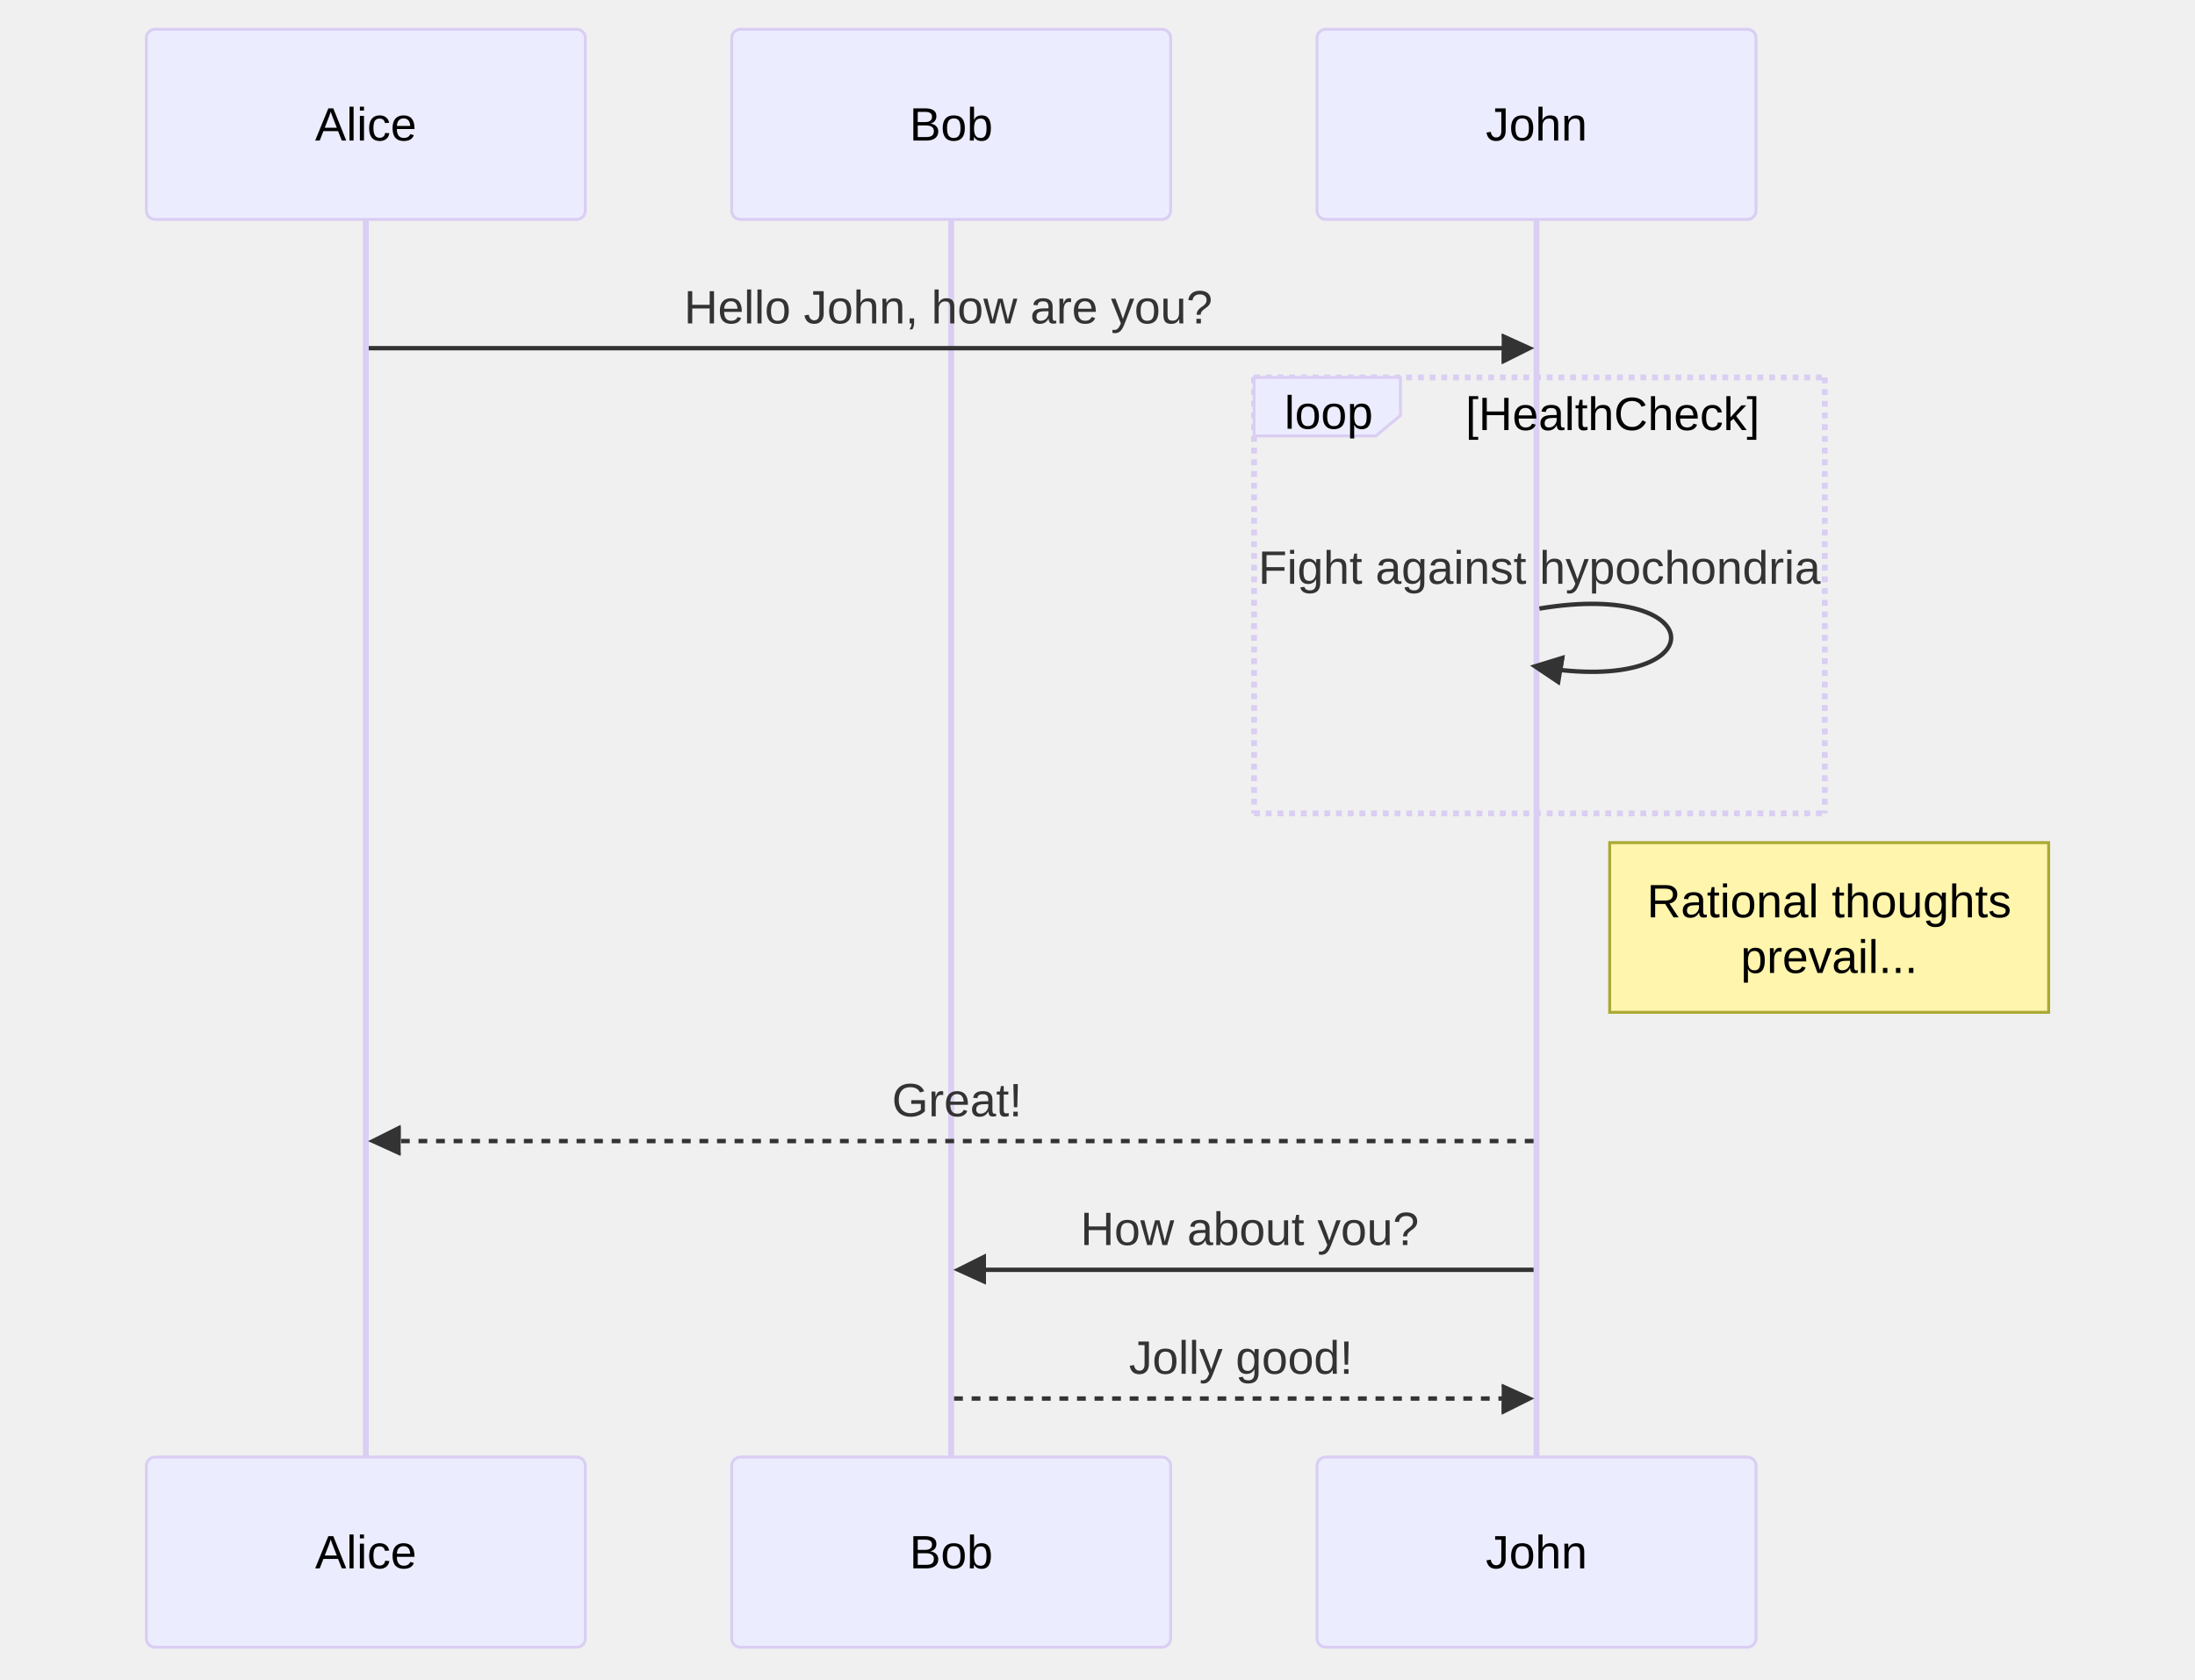
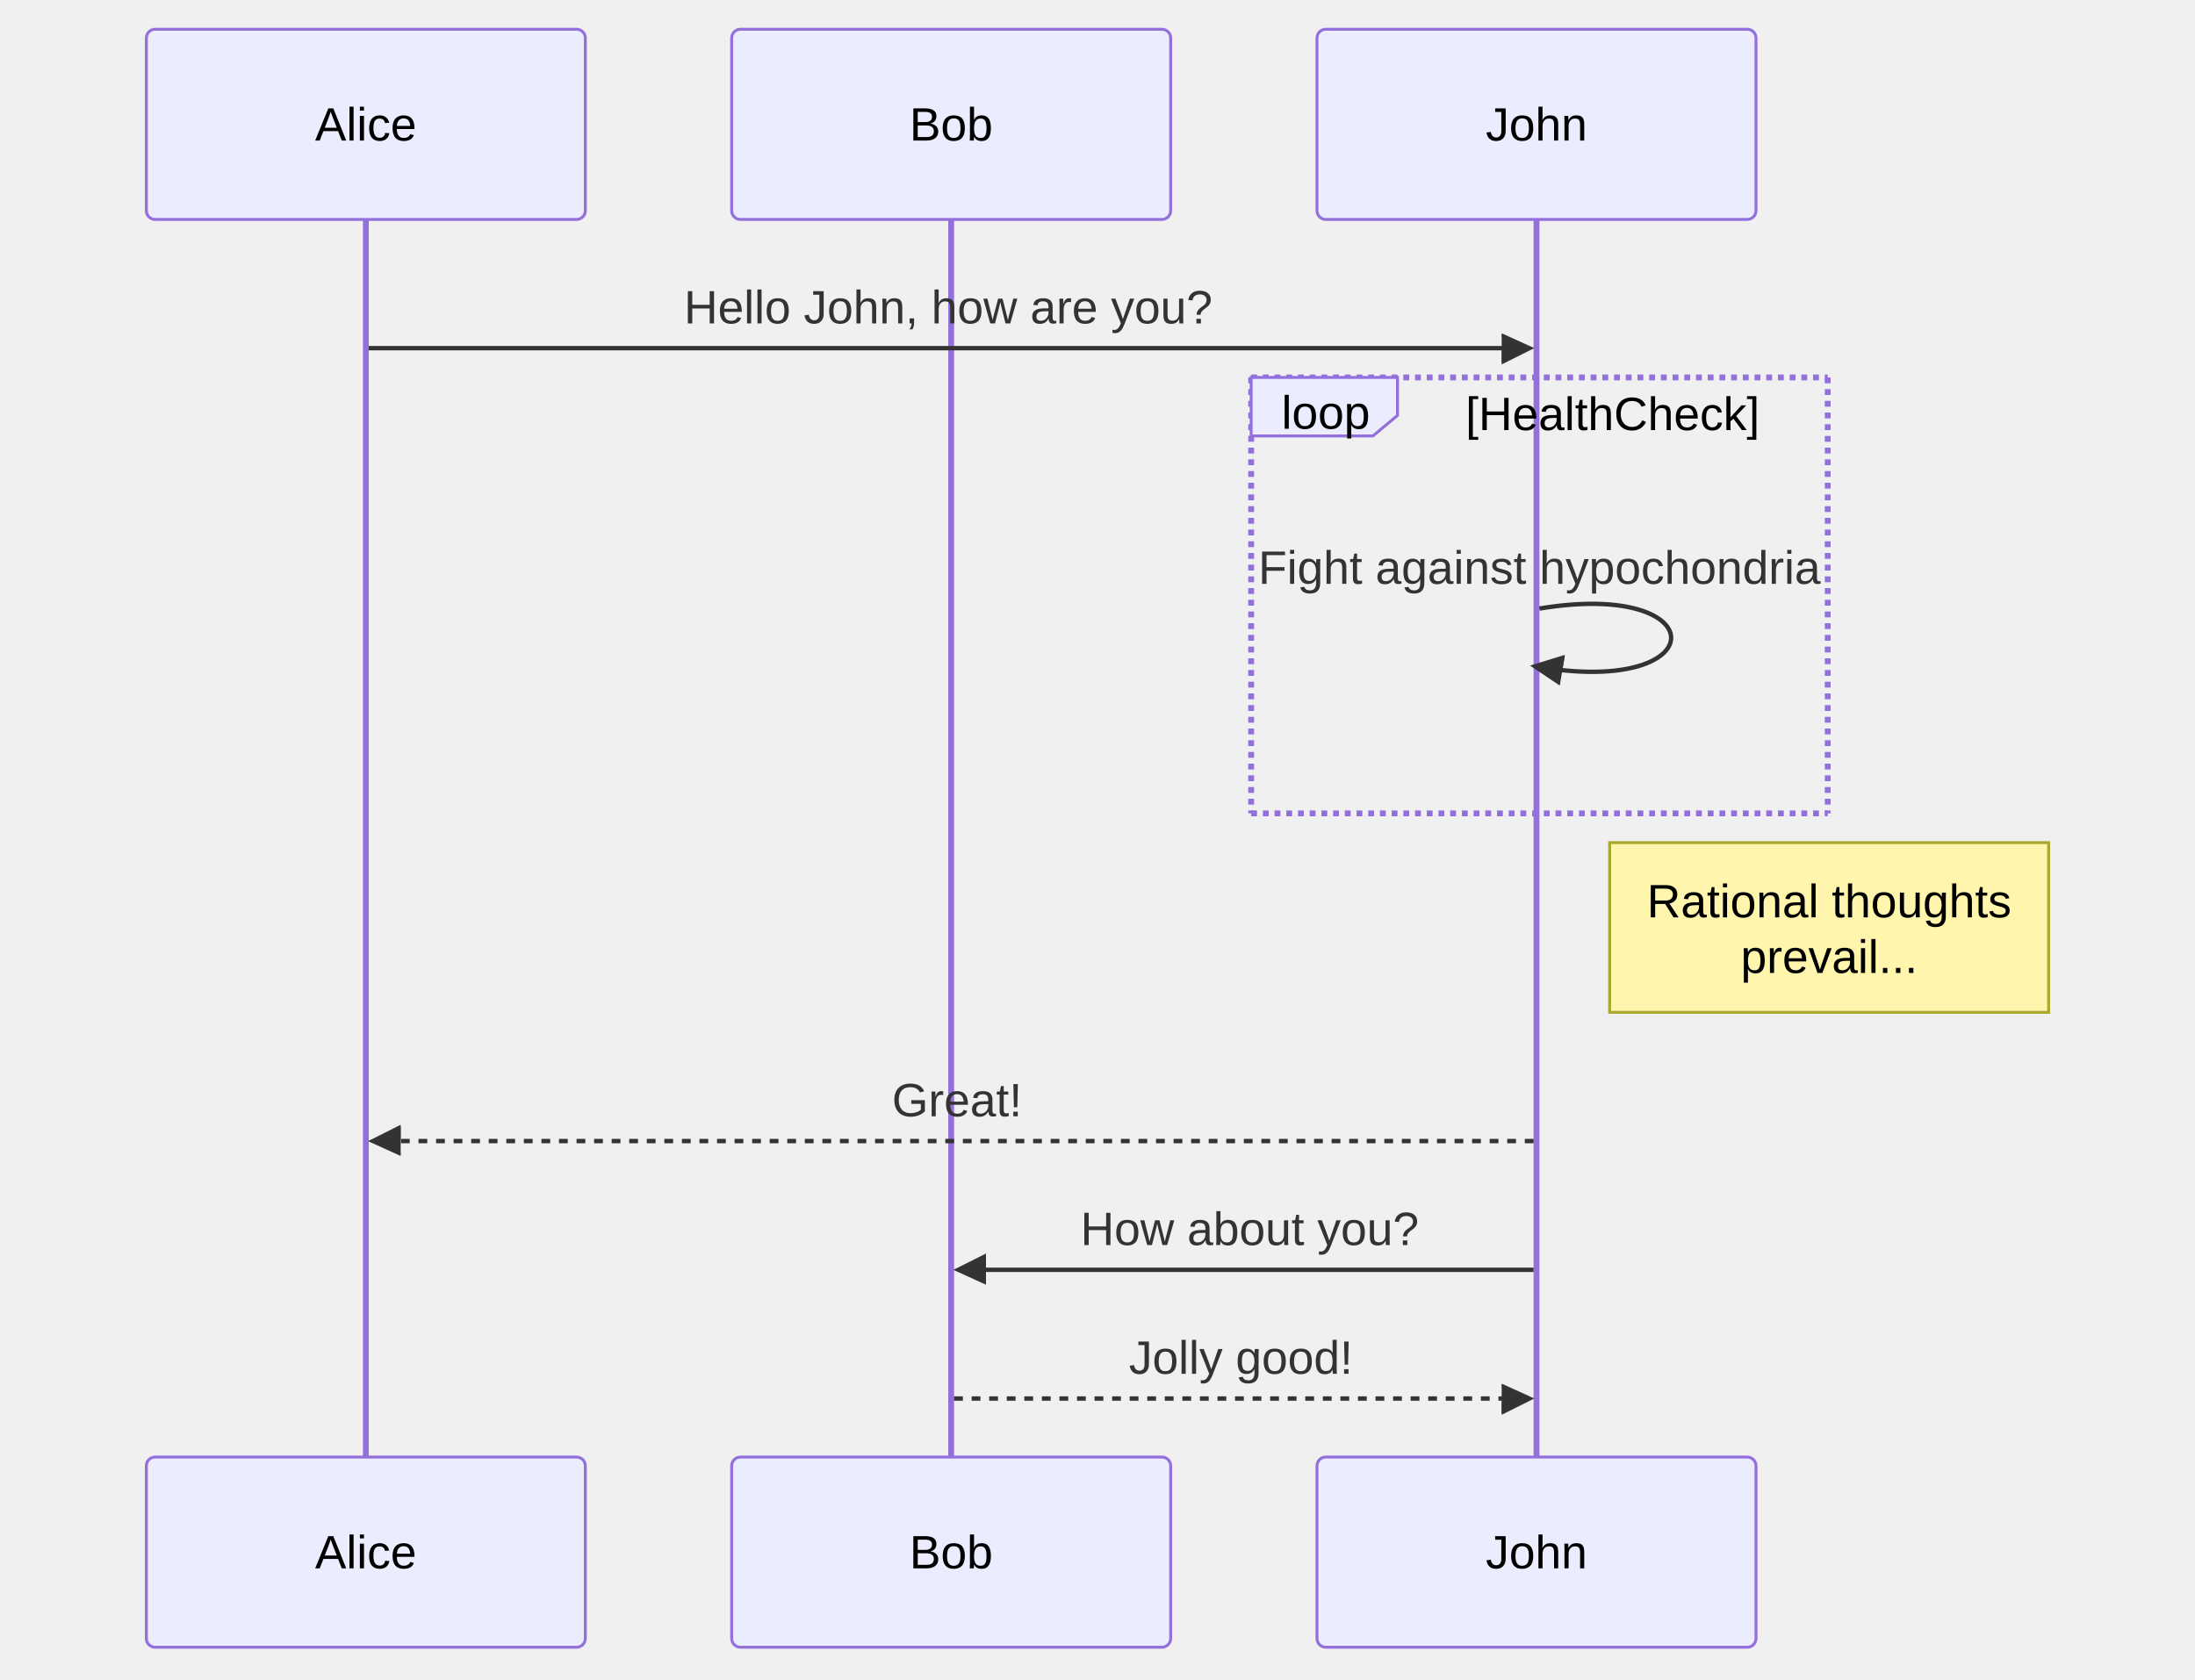
<svg xmlns="http://www.w3.org/2000/svg" id="upstream_docs_examples_sequencediagram_message_to_self_in_loop_013" width="100%" style="max-width: 750px; background-color: white;" viewBox="-50 -10 750 574" role="graphics-document document" aria-roledescription="sequence">
  <g>
    <rect x="400" y="488" fill="#eaeaea" stroke="#666" width="150" height="65" name="John" rx="3" ry="3" class="actor actor-bottom" />
    <text x="475" y="520.5" dominant-baseline="central" alignment-baseline="central" class="actor actor-box" style="text-anchor: middle; font-size: 16px; font-weight: 400;">
      <tspan x="475" dy="0">John</tspan>
    </text>
  </g>
  <g>
    <rect x="200" y="488" fill="#eaeaea" stroke="#666" width="150" height="65" name="Bob" rx="3" ry="3" class="actor actor-bottom" />
    <text x="275" y="520.5" dominant-baseline="central" alignment-baseline="central" class="actor actor-box" style="text-anchor: middle; font-size: 16px; font-weight: 400;">
      <tspan x="275" dy="0">Bob</tspan>
    </text>
  </g>
  <g>
    <rect x="0" y="488" fill="#eaeaea" stroke="#666" width="150" height="65" name="Alice" rx="3" ry="3" class="actor actor-bottom" />
    <text x="75" y="520.5" dominant-baseline="central" alignment-baseline="central" class="actor actor-box" style="text-anchor: middle; font-size: 16px; font-weight: 400;">
      <tspan x="75" dy="0">Alice</tspan>
    </text>
  </g>
  <g>
-     <line id="actor2" x1="475" y1="65" x2="475" y2="488" class="actor-line 200" stroke-width="0.5px" stroke="#999" name="John" />
-     <g id="root-2">
+     <line id="actor2" x1="475" y1="65" x2="475" y2="488" class="actor-line 200" stroke-width="0.5px" stroke="#999" name="John" data-et="life-line" data-id="John" />
+     <g id="root-2" data-et="participant" data-type="participant" data-id="John">
      <rect x="400" y="0" fill="#eaeaea" stroke="#666" width="150" height="65" name="John" rx="3" ry="3" class="actor actor-top" />
      <text x="475" y="32.5" dominant-baseline="central" alignment-baseline="central" class="actor actor-box" style="text-anchor: middle; font-size: 16px; font-weight: 400;">
        <tspan x="475" dy="0">John</tspan>
      </text>
    </g>
  </g>
  <g>
-     <line id="actor1" x1="275" y1="65" x2="275" y2="488" class="actor-line 200" stroke-width="0.5px" stroke="#999" name="Bob" />
-     <g id="root-1">
+     <line id="actor1" x1="275" y1="65" x2="275" y2="488" class="actor-line 200" stroke-width="0.5px" stroke="#999" name="Bob" data-et="life-line" data-id="Bob" />
+     <g id="root-1" data-et="participant" data-type="participant" data-id="Bob">
      <rect x="200" y="0" fill="#eaeaea" stroke="#666" width="150" height="65" name="Bob" rx="3" ry="3" class="actor actor-top" />
      <text x="275" y="32.5" dominant-baseline="central" alignment-baseline="central" class="actor actor-box" style="text-anchor: middle; font-size: 16px; font-weight: 400;">
        <tspan x="275" dy="0">Bob</tspan>
      </text>
    </g>
  </g>
  <g>
-     <line id="actor0" x1="75" y1="65" x2="75" y2="488" class="actor-line 200" stroke-width="0.5px" stroke="#999" name="Alice" />
-     <g id="root-0">
+     <line id="actor0" x1="75" y1="65" x2="75" y2="488" class="actor-line 200" stroke-width="0.5px" stroke="#999" name="Alice" data-et="life-line" data-id="Alice" />
+     <g id="root-0" data-et="participant" data-type="participant" data-id="Alice">
      <rect x="0" y="0" fill="#eaeaea" stroke="#666" width="150" height="65" name="Alice" rx="3" ry="3" class="actor actor-top" />
      <text x="75" y="32.5" dominant-baseline="central" alignment-baseline="central" class="actor actor-box" style="text-anchor: middle; font-size: 16px; font-weight: 400;">
        <tspan x="75" dy="0">Alice</tspan>
      </text>
    </g>
  </g>
-   <style>#upstream_docs_examples_sequencediagram_message_to_self_in_loop_013{font-family:"trebuchet ms",verdana,arial,sans-serif;font-size:16px;fill:#333;}@keyframes edge-animation-frame{from{stroke-dashoffset:0;}}@keyframes dash{to{stroke-dashoffset:0;}}#upstream_docs_examples_sequencediagram_message_to_self_in_loop_013 .edge-animation-slow{stroke-dasharray:9,5!important;stroke-dashoffset:900;animation:dash 50s linear infinite;stroke-linecap:round;}#upstream_docs_examples_sequencediagram_message_to_self_in_loop_013 .edge-animation-fast{stroke-dasharray:9,5!important;stroke-dashoffset:900;animation:dash 20s linear infinite;stroke-linecap:round;}#upstream_docs_examples_sequencediagram_message_to_self_in_loop_013 .error-icon{fill:#552222;}#upstream_docs_examples_sequencediagram_message_to_self_in_loop_013 .error-text{fill:#552222;stroke:#552222;}#upstream_docs_examples_sequencediagram_message_to_self_in_loop_013 .edge-thickness-normal{stroke-width:1px;}#upstream_docs_examples_sequencediagram_message_to_self_in_loop_013 .edge-thickness-thick{stroke-width:3.5px;}#upstream_docs_examples_sequencediagram_message_to_self_in_loop_013 .edge-pattern-solid{stroke-dasharray:0;}#upstream_docs_examples_sequencediagram_message_to_self_in_loop_013 .edge-thickness-invisible{stroke-width:0;fill:none;}#upstream_docs_examples_sequencediagram_message_to_self_in_loop_013 .edge-pattern-dashed{stroke-dasharray:3;}#upstream_docs_examples_sequencediagram_message_to_self_in_loop_013 .edge-pattern-dotted{stroke-dasharray:2;}#upstream_docs_examples_sequencediagram_message_to_self_in_loop_013 .marker{fill:#333333;stroke:#333333;}#upstream_docs_examples_sequencediagram_message_to_self_in_loop_013 .marker.cross{stroke:#333333;}#upstream_docs_examples_sequencediagram_message_to_self_in_loop_013 svg{font-family:"trebuchet ms",verdana,arial,sans-serif;font-size:16px;}#upstream_docs_examples_sequencediagram_message_to_self_in_loop_013 p{margin:0;}#upstream_docs_examples_sequencediagram_message_to_self_in_loop_013 .actor{stroke:hsl(259.626, 59.777%, 87.902%);fill:#ECECFF;}#upstream_docs_examples_sequencediagram_message_to_self_in_loop_013 text.actor&gt;tspan{fill:black;stroke:none;}#upstream_docs_examples_sequencediagram_message_to_self_in_loop_013 .actor-line{stroke:hsl(259.626, 59.777%, 87.902%);}#upstream_docs_examples_sequencediagram_message_to_self_in_loop_013 .innerArc{stroke-width:1.5;stroke-dasharray:none;}#upstream_docs_examples_sequencediagram_message_to_self_in_loop_013 .messageLine0{stroke-width:1.5;stroke-dasharray:none;stroke:#333;}#upstream_docs_examples_sequencediagram_message_to_self_in_loop_013 .messageLine1{stroke-width:1.5;stroke-dasharray:2,2;stroke:#333;}#upstream_docs_examples_sequencediagram_message_to_self_in_loop_013 #arrowhead path{fill:#333;stroke:#333;}#upstream_docs_examples_sequencediagram_message_to_self_in_loop_013 .sequenceNumber{fill:white;}#upstream_docs_examples_sequencediagram_message_to_self_in_loop_013 #sequencenumber{fill:#333;}#upstream_docs_examples_sequencediagram_message_to_self_in_loop_013 #crosshead path{fill:#333;stroke:#333;}#upstream_docs_examples_sequencediagram_message_to_self_in_loop_013 .messageText{fill:#333;stroke:none;}#upstream_docs_examples_sequencediagram_message_to_self_in_loop_013 .labelBox{stroke:hsl(259.626, 59.777%, 87.902%);fill:#ECECFF;}#upstream_docs_examples_sequencediagram_message_to_self_in_loop_013 .labelText,#upstream_docs_examples_sequencediagram_message_to_self_in_loop_013 .labelText&gt;tspan{fill:black;stroke:none;}#upstream_docs_examples_sequencediagram_message_to_self_in_loop_013 .loopText,#upstream_docs_examples_sequencediagram_message_to_self_in_loop_013 .loopText&gt;tspan{fill:black;stroke:none;}#upstream_docs_examples_sequencediagram_message_to_self_in_loop_013 .loopLine{stroke-width:2px;stroke-dasharray:2,2;stroke:hsl(259.626, 59.777%, 87.902%);fill:hsl(259.626, 59.777%, 87.902%);}#upstream_docs_examples_sequencediagram_message_to_self_in_loop_013 .note{stroke:#aaaa33;fill:#fff5ad;}#upstream_docs_examples_sequencediagram_message_to_self_in_loop_013 .noteText,#upstream_docs_examples_sequencediagram_message_to_self_in_loop_013 .noteText&gt;tspan{fill:black;stroke:none;}#upstream_docs_examples_sequencediagram_message_to_self_in_loop_013 .activation0{fill:#f4f4f4;stroke:#666;}#upstream_docs_examples_sequencediagram_message_to_self_in_loop_013 .activation1{fill:#f4f4f4;stroke:#666;}#upstream_docs_examples_sequencediagram_message_to_self_in_loop_013 .activation2{fill:#f4f4f4;stroke:#666;}#upstream_docs_examples_sequencediagram_message_to_self_in_loop_013 .actorPopupMenu{position:absolute;}#upstream_docs_examples_sequencediagram_message_to_self_in_loop_013 .actorPopupMenuPanel{position:absolute;fill:#ECECFF;box-shadow:0px 8px 16px 0px rgba(0,0,0,0.2);filter:drop-shadow(3px 5px 2px rgb(0 0 0 / 0.4));}#upstream_docs_examples_sequencediagram_message_to_self_in_loop_013 .actor-man line{stroke:hsl(259.626, 59.777%, 87.902%);fill:#ECECFF;}#upstream_docs_examples_sequencediagram_message_to_self_in_loop_013 .actor-man circle,#upstream_docs_examples_sequencediagram_message_to_self_in_loop_013 line{stroke:hsl(259.626, 59.777%, 87.902%);fill:#ECECFF;stroke-width:2px;}#upstream_docs_examples_sequencediagram_message_to_self_in_loop_013 :root{--mermaid-font-family:"trebuchet ms",verdana,arial,sans-serif;}</style>
+   <style>#upstream_docs_examples_sequencediagram_message_to_self_in_loop_013{font-family:"trebuchet ms",verdana,arial,sans-serif;font-size:16px;fill:#333;}@keyframes edge-animation-frame{from{stroke-dashoffset:0;}}@keyframes dash{to{stroke-dashoffset:0;}}#upstream_docs_examples_sequencediagram_message_to_self_in_loop_013 .edge-animation-slow{stroke-dasharray:9,5!important;stroke-dashoffset:900;animation:dash 50s linear infinite;stroke-linecap:round;}#upstream_docs_examples_sequencediagram_message_to_self_in_loop_013 .edge-animation-fast{stroke-dasharray:9,5!important;stroke-dashoffset:900;animation:dash 20s linear infinite;stroke-linecap:round;}#upstream_docs_examples_sequencediagram_message_to_self_in_loop_013 .error-icon{fill:#552222;}#upstream_docs_examples_sequencediagram_message_to_self_in_loop_013 .error-text{fill:#552222;stroke:#552222;}#upstream_docs_examples_sequencediagram_message_to_self_in_loop_013 .edge-thickness-normal{stroke-width:1px;}#upstream_docs_examples_sequencediagram_message_to_self_in_loop_013 .edge-thickness-thick{stroke-width:3.5px;}#upstream_docs_examples_sequencediagram_message_to_self_in_loop_013 .edge-pattern-solid{stroke-dasharray:0;}#upstream_docs_examples_sequencediagram_message_to_self_in_loop_013 .edge-thickness-invisible{stroke-width:0;fill:none;}#upstream_docs_examples_sequencediagram_message_to_self_in_loop_013 .edge-pattern-dashed{stroke-dasharray:3;}#upstream_docs_examples_sequencediagram_message_to_self_in_loop_013 .edge-pattern-dotted{stroke-dasharray:2;}#upstream_docs_examples_sequencediagram_message_to_self_in_loop_013 .marker{fill:#333333;stroke:#333333;}#upstream_docs_examples_sequencediagram_message_to_self_in_loop_013 .marker.cross{stroke:#333333;}#upstream_docs_examples_sequencediagram_message_to_self_in_loop_013 svg{font-family:"trebuchet ms",verdana,arial,sans-serif;font-size:16px;}#upstream_docs_examples_sequencediagram_message_to_self_in_loop_013 p{margin:0;}#upstream_docs_examples_sequencediagram_message_to_self_in_loop_013 .actor{stroke:#9370DB;fill:#ECECFF;stroke-width:1;}#upstream_docs_examples_sequencediagram_message_to_self_in_loop_013 rect.actor.outer-path[data-look="neo"]{filter:drop-shadow(1px 2px 2px rgba(185, 185, 185, 1));}#upstream_docs_examples_sequencediagram_message_to_self_in_loop_013 rect.note[data-look="neo"]{stroke:#aaaa33;fill:#fff5ad;filter:drop-shadow(1px 2px 2px rgba(185, 185, 185, 1));}#upstream_docs_examples_sequencediagram_message_to_self_in_loop_013 text.actor&gt;tspan{fill:black;stroke:none;}#upstream_docs_examples_sequencediagram_message_to_self_in_loop_013 .actor-line{stroke:#9370DB;}#upstream_docs_examples_sequencediagram_message_to_self_in_loop_013 .innerArc{stroke-width:1.5;stroke-dasharray:none;}#upstream_docs_examples_sequencediagram_message_to_self_in_loop_013 .messageLine0{stroke-width:1.5;stroke-dasharray:none;stroke:#333;}#upstream_docs_examples_sequencediagram_message_to_self_in_loop_013 .messageLine1{stroke-width:1.5;stroke-dasharray:2,2;stroke:#333;}#upstream_docs_examples_sequencediagram_message_to_self_in_loop_013 [id$="-arrowhead"] path{fill:#333;stroke:#333;}#upstream_docs_examples_sequencediagram_message_to_self_in_loop_013 .sequenceNumber{fill:white;}#upstream_docs_examples_sequencediagram_message_to_self_in_loop_013 [id$="-sequencenumber"]{fill:#333;}#upstream_docs_examples_sequencediagram_message_to_self_in_loop_013 [id$="-crosshead"] path{fill:#333;stroke:#333;}#upstream_docs_examples_sequencediagram_message_to_self_in_loop_013 .messageText{fill:#333;stroke:none;}#upstream_docs_examples_sequencediagram_message_to_self_in_loop_013 .labelBox{stroke:#9370DB;fill:#ECECFF;filter:none;}#upstream_docs_examples_sequencediagram_message_to_self_in_loop_013 .labelText,#upstream_docs_examples_sequencediagram_message_to_self_in_loop_013 .labelText&gt;tspan{fill:black;stroke:none;}#upstream_docs_examples_sequencediagram_message_to_self_in_loop_013 .loopText,#upstream_docs_examples_sequencediagram_message_to_self_in_loop_013 .loopText&gt;tspan{fill:black;stroke:none;}#upstream_docs_examples_sequencediagram_message_to_self_in_loop_013 .sectionTitle,#upstream_docs_examples_sequencediagram_message_to_self_in_loop_013 .sectionTitle&gt;tspan{fill:black;stroke:none;}#upstream_docs_examples_sequencediagram_message_to_self_in_loop_013 .loopLine{stroke-width:2px;stroke-dasharray:2,2;stroke:#9370DB;fill:#9370DB;}#upstream_docs_examples_sequencediagram_message_to_self_in_loop_013 .note{stroke:#aaaa33;fill:#fff5ad;}#upstream_docs_examples_sequencediagram_message_to_self_in_loop_013 .noteText,#upstream_docs_examples_sequencediagram_message_to_self_in_loop_013 .noteText&gt;tspan{fill:black;stroke:none;font-weight:normal;}#upstream_docs_examples_sequencediagram_message_to_self_in_loop_013 .activation0{fill:#f4f4f4;stroke:#666;}#upstream_docs_examples_sequencediagram_message_to_self_in_loop_013 .activation1{fill:#f4f4f4;stroke:#666;}#upstream_docs_examples_sequencediagram_message_to_self_in_loop_013 .activation2{fill:#f4f4f4;stroke:#666;}#upstream_docs_examples_sequencediagram_message_to_self_in_loop_013 .actorPopupMenu{position:absolute;}#upstream_docs_examples_sequencediagram_message_to_self_in_loop_013 .actorPopupMenuPanel{position:absolute;fill:#ECECFF;box-shadow:0px 8px 16px 0px rgba(0,0,0,0.2);filter:drop-shadow(3px 5px 2px rgb(0 0 0 / 0.4));}#upstream_docs_examples_sequencediagram_message_to_self_in_loop_013 .actor-man circle,#upstream_docs_examples_sequencediagram_message_to_self_in_loop_013 line{fill:#ECECFF;stroke-width:2px;}#upstream_docs_examples_sequencediagram_message_to_self_in_loop_013 g rect.rect{filter:drop-shadow(1px 2px 2px rgba(185, 185, 185, 1));stroke:#9370DB;}#upstream_docs_examples_sequencediagram_message_to_self_in_loop_013 .node .neo-node{stroke:#9370DB;}#upstream_docs_examples_sequencediagram_message_to_self_in_loop_013 [data-look="neo"].node rect,#upstream_docs_examples_sequencediagram_message_to_self_in_loop_013 [data-look="neo"].cluster rect,#upstream_docs_examples_sequencediagram_message_to_self_in_loop_013 [data-look="neo"].node polygon{stroke:#9370DB;filter:drop-shadow(1px 2px 2px rgba(185, 185, 185, 1));}#upstream_docs_examples_sequencediagram_message_to_self_in_loop_013 [data-look="neo"].node path{stroke:#9370DB;stroke-width:1px;}#upstream_docs_examples_sequencediagram_message_to_self_in_loop_013 [data-look="neo"].node .outer-path{filter:drop-shadow(1px 2px 2px rgba(185, 185, 185, 1));}#upstream_docs_examples_sequencediagram_message_to_self_in_loop_013 [data-look="neo"].node .neo-line path{stroke:#9370DB;filter:none;}#upstream_docs_examples_sequencediagram_message_to_self_in_loop_013 [data-look="neo"].node circle{stroke:#9370DB;filter:drop-shadow(1px 2px 2px rgba(185, 185, 185, 1));}#upstream_docs_examples_sequencediagram_message_to_self_in_loop_013 [data-look="neo"].node circle .state-start{fill:#000000;}#upstream_docs_examples_sequencediagram_message_to_self_in_loop_013 [data-look="neo"].icon-shape .icon{fill:#9370DB;filter:drop-shadow(1px 2px 2px rgba(185, 185, 185, 1));}#upstream_docs_examples_sequencediagram_message_to_self_in_loop_013 [data-look="neo"].icon-shape .icon-neo path{stroke:#9370DB;filter:drop-shadow(1px 2px 2px rgba(185, 185, 185, 1));}#upstream_docs_examples_sequencediagram_message_to_self_in_loop_013 :root{--mermaid-font-family:"trebuchet ms",verdana,arial,sans-serif;}</style>
  <g />
  <defs>
-     <symbol id="computer" width="24" height="24">
+     <symbol id="upstream_docs_examples_sequencediagram_message_to_self_in_loop_013-computer" width="24" height="24">
      <path transform="scale(.5)" d="M2 2v13h20v-13h-20zm18 11h-16v-9h16v9zm-10.228 6l.466-1h3.524l.467 1h-4.457zm14.228 3h-24l2-6h2.104l-1.33 4h18.45l-1.297-4h2.073l2 6zm-5-10h-14v-7h14v7z" />
    </symbol>
  </defs>
  <defs>
-     <symbol id="database" fill-rule="evenodd" clip-rule="evenodd">
+     <symbol id="upstream_docs_examples_sequencediagram_message_to_self_in_loop_013-database" fill-rule="evenodd" clip-rule="evenodd">
      <path transform="scale(.5)" d="M12.258.001l.256.004.255.005.253.008.251.01.249.012.247.015.246.016.242.019.241.02.239.023.236.024.233.027.231.028.229.031.225.032.223.034.22.036.217.038.214.04.211.041.208.043.205.045.201.046.198.048.194.05.191.051.187.053.183.054.18.056.175.057.172.059.168.06.163.061.16.063.155.064.15.066.074.033.073.033.071.034.07.034.069.035.068.035.067.035.066.035.064.036.064.036.062.036.06.036.06.037.058.037.058.037.055.038.055.038.053.038.052.038.051.039.05.039.048.039.047.039.045.04.044.04.043.04.041.04.04.041.039.041.037.041.036.041.034.041.033.042.032.042.03.042.029.042.027.042.026.043.024.043.023.043.021.043.02.043.018.044.017.043.015.044.013.044.012.044.011.045.009.044.007.045.006.045.004.045.002.045.001.045v17l-.001.045-.002.045-.004.045-.006.045-.007.045-.009.044-.011.045-.012.044-.013.044-.015.044-.017.043-.018.044-.02.043-.021.043-.023.043-.024.043-.026.043-.027.042-.029.042-.03.042-.032.042-.033.042-.034.041-.036.041-.037.041-.039.041-.04.041-.041.04-.043.04-.044.04-.045.04-.047.039-.048.039-.05.039-.051.039-.052.038-.053.038-.055.038-.055.038-.058.037-.058.037-.06.037-.06.036-.062.036-.064.036-.064.036-.066.035-.067.035-.068.035-.069.035-.07.034-.071.034-.073.033-.074.033-.15.066-.155.064-.16.063-.163.061-.168.06-.172.059-.175.057-.18.056-.183.054-.187.053-.191.051-.194.05-.198.048-.201.046-.205.045-.208.043-.211.041-.214.04-.217.038-.22.036-.223.034-.225.032-.229.031-.231.028-.233.027-.236.024-.239.023-.241.02-.242.019-.246.016-.247.015-.249.012-.251.01-.253.008-.255.005-.256.004-.258.001-.258-.001-.256-.004-.255-.005-.253-.008-.251-.01-.249-.012-.247-.015-.245-.016-.243-.019-.241-.02-.238-.023-.236-.024-.234-.027-.231-.028-.228-.031-.226-.032-.223-.034-.22-.036-.217-.038-.214-.04-.211-.041-.208-.043-.204-.045-.201-.046-.198-.048-.195-.05-.19-.051-.187-.053-.184-.054-.179-.056-.176-.057-.172-.059-.167-.06-.164-.061-.159-.063-.155-.064-.151-.066-.074-.033-.072-.033-.072-.034-.07-.034-.069-.035-.068-.035-.067-.035-.066-.035-.064-.036-.063-.036-.062-.036-.061-.036-.06-.037-.058-.037-.057-.037-.056-.038-.055-.038-.053-.038-.052-.038-.051-.039-.049-.039-.049-.039-.046-.039-.046-.04-.044-.04-.043-.04-.041-.04-.04-.041-.039-.041-.037-.041-.036-.041-.034-.041-.033-.042-.032-.042-.03-.042-.029-.042-.027-.042-.026-.043-.024-.043-.023-.043-.021-.043-.02-.043-.018-.044-.017-.043-.015-.044-.013-.044-.012-.044-.011-.045-.009-.044-.007-.045-.006-.045-.004-.045-.002-.045-.001-.045v-17l.001-.045.002-.045.004-.045.006-.045.007-.045.009-.044.011-.045.012-.044.013-.044.015-.044.017-.043.018-.044.02-.043.021-.043.023-.043.024-.043.026-.043.027-.042.029-.042.03-.042.032-.042.033-.042.034-.041.036-.041.037-.041.039-.041.04-.041.041-.04.043-.04.044-.04.046-.04.046-.039.049-.039.049-.039.051-.039.052-.038.053-.038.055-.038.056-.038.057-.037.058-.037.06-.037.061-.036.062-.036.063-.036.064-.036.066-.035.067-.035.068-.035.069-.035.07-.034.072-.034.072-.033.074-.033.151-.066.155-.064.159-.063.164-.061.167-.06.172-.059.176-.057.179-.056.184-.054.187-.053.19-.051.195-.05.198-.048.201-.046.204-.045.208-.043.211-.041.214-.04.217-.038.22-.036.223-.034.226-.032.228-.031.231-.028.234-.027.236-.024.238-.023.241-.02.243-.019.245-.016.247-.015.249-.012.251-.01.253-.008.255-.005.256-.004.258-.001.258.001zm-9.258 20.499v.01l.001.021.003.021.004.022.005.021.006.022.007.022.009.023.01.022.011.023.012.023.013.023.015.023.016.024.017.023.018.024.019.024.021.024.022.025.023.024.024.025.052.049.056.05.061.051.066.051.07.051.075.051.079.052.084.052.088.052.092.052.097.052.102.051.105.052.11.052.114.051.119.051.123.051.127.05.131.05.135.05.139.048.144.049.147.047.152.047.155.047.16.045.163.045.167.043.171.043.176.041.178.041.183.039.187.039.19.037.194.035.197.035.202.033.204.031.209.03.212.029.216.027.219.025.222.024.226.021.23.02.233.018.236.016.24.015.243.012.246.01.249.008.253.005.256.004.259.001.26-.001.257-.004.254-.005.25-.008.247-.011.244-.012.241-.014.237-.016.233-.018.231-.021.226-.021.224-.024.22-.026.216-.027.212-.028.21-.031.205-.031.202-.034.198-.034.194-.036.191-.037.187-.039.183-.04.179-.04.175-.042.172-.043.168-.044.163-.045.16-.046.155-.046.152-.047.148-.048.143-.049.139-.049.136-.05.131-.05.126-.05.123-.051.118-.052.114-.051.11-.052.106-.052.101-.052.096-.052.092-.052.088-.053.083-.051.079-.052.074-.052.07-.051.065-.051.06-.051.056-.05.051-.05.023-.024.023-.025.021-.024.02-.024.019-.024.018-.024.017-.024.015-.023.014-.024.013-.023.012-.023.01-.023.01-.022.008-.022.006-.022.006-.022.004-.022.004-.021.001-.021.001-.021v-4.127l-.077.055-.08.053-.083.054-.085.053-.087.052-.09.052-.093.051-.095.05-.097.05-.1.049-.102.049-.105.048-.106.047-.109.047-.111.046-.114.045-.115.045-.118.044-.12.043-.122.042-.124.042-.126.041-.128.04-.13.04-.132.038-.134.038-.135.037-.138.037-.139.035-.142.035-.143.034-.144.033-.147.032-.148.031-.15.03-.151.03-.153.029-.154.027-.156.027-.158.026-.159.025-.161.024-.162.023-.163.022-.165.021-.166.02-.167.019-.169.018-.169.017-.171.016-.173.015-.173.014-.175.013-.175.012-.177.011-.178.01-.179.008-.179.008-.181.006-.182.005-.182.004-.184.003-.184.002h-.37l-.184-.002-.184-.003-.182-.004-.182-.005-.181-.006-.179-.008-.179-.008-.178-.01-.176-.011-.176-.012-.175-.013-.173-.014-.172-.015-.171-.016-.17-.017-.169-.018-.167-.019-.166-.02-.165-.021-.163-.022-.162-.023-.161-.024-.159-.025-.157-.026-.156-.027-.155-.027-.153-.029-.151-.03-.15-.03-.148-.031-.146-.032-.145-.033-.143-.034-.141-.035-.14-.035-.137-.037-.136-.037-.134-.038-.132-.038-.13-.04-.128-.04-.126-.041-.124-.042-.122-.042-.12-.044-.117-.043-.116-.045-.113-.045-.112-.046-.109-.047-.106-.047-.105-.048-.102-.049-.1-.049-.097-.05-.095-.05-.093-.052-.09-.051-.087-.052-.085-.053-.083-.054-.08-.054-.077-.054v4.127zm0-5.654v.011l.001.021.003.021.004.021.005.022.006.022.007.022.009.022.01.022.011.023.012.023.013.023.015.024.016.023.017.024.018.024.019.024.021.024.022.024.023.025.024.024.052.05.056.05.061.05.066.051.07.051.075.052.079.051.084.052.088.052.092.052.097.052.102.052.105.052.11.051.114.051.119.052.123.05.127.051.131.05.135.049.139.049.144.048.147.048.152.047.155.046.16.045.163.045.167.044.171.042.176.042.178.04.183.04.187.038.19.037.194.036.197.034.202.033.204.032.209.03.212.028.216.027.219.025.222.024.226.022.23.02.233.018.236.016.24.014.243.012.246.01.249.008.253.006.256.003.259.001.26-.001.257-.003.254-.006.25-.008.247-.01.244-.012.241-.015.237-.016.233-.018.231-.02.226-.022.224-.024.22-.025.216-.027.212-.029.21-.03.205-.032.202-.033.198-.035.194-.036.191-.037.187-.039.183-.039.179-.041.175-.042.172-.043.168-.044.163-.045.16-.045.155-.047.152-.047.148-.048.143-.048.139-.05.136-.049.131-.05.126-.051.123-.051.118-.051.114-.052.11-.052.106-.052.101-.052.096-.052.092-.052.088-.052.083-.052.079-.052.074-.051.07-.052.065-.051.06-.05.056-.051.051-.049.023-.025.023-.024.021-.025.02-.024.019-.024.018-.024.017-.024.015-.023.014-.023.013-.024.012-.022.01-.023.01-.023.008-.022.006-.022.006-.022.004-.021.004-.022.001-.021.001-.021v-4.139l-.077.054-.08.054-.083.054-.085.052-.087.053-.09.051-.093.051-.095.051-.097.05-.1.049-.102.049-.105.048-.106.047-.109.047-.111.046-.114.045-.115.044-.118.044-.12.044-.122.042-.124.042-.126.041-.128.04-.13.039-.132.039-.134.038-.135.037-.138.036-.139.036-.142.035-.143.033-.144.033-.147.033-.148.031-.15.03-.151.03-.153.028-.154.028-.156.027-.158.026-.159.025-.161.024-.162.023-.163.022-.165.021-.166.02-.167.019-.169.018-.169.017-.171.016-.173.015-.173.014-.175.013-.175.012-.177.011-.178.009-.179.009-.179.007-.181.007-.182.005-.182.004-.184.003-.184.002h-.37l-.184-.002-.184-.003-.182-.004-.182-.005-.181-.007-.179-.007-.179-.009-.178-.009-.176-.011-.176-.012-.175-.013-.173-.014-.172-.015-.171-.016-.17-.017-.169-.018-.167-.019-.166-.02-.165-.021-.163-.022-.162-.023-.161-.024-.159-.025-.157-.026-.156-.027-.155-.028-.153-.028-.151-.03-.15-.03-.148-.031-.146-.033-.145-.033-.143-.033-.141-.035-.14-.036-.137-.036-.136-.037-.134-.038-.132-.039-.13-.039-.128-.04-.126-.041-.124-.042-.122-.043-.12-.043-.117-.044-.116-.044-.113-.046-.112-.046-.109-.046-.106-.047-.105-.048-.102-.049-.1-.049-.097-.05-.095-.051-.093-.051-.09-.051-.087-.053-.085-.052-.083-.054-.08-.054-.077-.054v4.139zm0-5.666v.011l.001.02.003.022.004.021.005.022.006.021.007.022.009.023.01.022.011.023.012.023.013.023.015.023.016.024.017.024.018.023.019.024.021.025.022.024.023.024.024.025.052.05.056.05.061.05.066.051.07.051.075.052.079.051.084.052.088.052.092.052.097.052.102.052.105.051.11.052.114.051.119.051.123.051.127.05.131.05.135.05.139.049.144.048.147.048.152.047.155.046.16.045.163.045.167.043.171.043.176.042.178.04.183.04.187.038.19.037.194.036.197.034.202.033.204.032.209.03.212.028.216.027.219.025.222.024.226.021.23.02.233.018.236.017.24.014.243.012.246.01.249.008.253.006.256.003.259.001.26-.001.257-.003.254-.006.25-.008.247-.01.244-.013.241-.014.237-.016.233-.018.231-.02.226-.022.224-.024.22-.025.216-.027.212-.029.21-.03.205-.032.202-.033.198-.035.194-.036.191-.037.187-.039.183-.039.179-.041.175-.042.172-.043.168-.044.163-.045.16-.045.155-.047.152-.047.148-.048.143-.049.139-.049.136-.049.131-.051.126-.05.123-.051.118-.052.114-.051.11-.052.106-.052.101-.052.096-.052.092-.052.088-.052.083-.052.079-.052.074-.052.07-.051.065-.051.06-.051.056-.05.051-.049.023-.025.023-.025.021-.024.02-.024.019-.024.018-.024.017-.024.015-.023.014-.024.013-.023.012-.023.01-.022.01-.023.008-.022.006-.022.006-.022.004-.022.004-.021.001-.021.001-.021v-4.153l-.077.054-.08.054-.083.053-.085.053-.087.053-.09.051-.093.051-.095.051-.097.05-.1.049-.102.048-.105.048-.106.048-.109.046-.111.046-.114.046-.115.044-.118.044-.12.043-.122.043-.124.042-.126.041-.128.04-.13.039-.132.039-.134.038-.135.037-.138.036-.139.036-.142.034-.143.034-.144.033-.147.032-.148.032-.15.03-.151.03-.153.028-.154.028-.156.027-.158.026-.159.024-.161.024-.162.023-.163.023-.165.021-.166.02-.167.019-.169.018-.169.017-.171.016-.173.015-.173.014-.175.013-.175.012-.177.01-.178.01-.179.009-.179.007-.181.006-.182.006-.182.004-.184.003-.184.001-.185.001-.185-.001-.184-.001-.184-.003-.182-.004-.182-.006-.181-.006-.179-.007-.179-.009-.178-.01-.176-.01-.176-.012-.175-.013-.173-.014-.172-.015-.171-.016-.17-.017-.169-.018-.167-.019-.166-.02-.165-.021-.163-.023-.162-.023-.161-.024-.159-.024-.157-.026-.156-.027-.155-.028-.153-.028-.151-.03-.15-.03-.148-.032-.146-.032-.145-.033-.143-.034-.141-.034-.14-.036-.137-.036-.136-.037-.134-.038-.132-.039-.13-.039-.128-.041-.126-.041-.124-.041-.122-.043-.12-.043-.117-.044-.116-.044-.113-.046-.112-.046-.109-.046-.106-.048-.105-.048-.102-.048-.1-.05-.097-.049-.095-.051-.093-.051-.09-.052-.087-.052-.085-.053-.083-.053-.08-.054-.077-.054v4.153zm8.74-8.179l-.257.004-.254.005-.25.008-.247.011-.244.012-.241.014-.237.016-.233.018-.231.021-.226.022-.224.023-.22.026-.216.027-.212.028-.21.031-.205.032-.202.033-.198.034-.194.036-.191.038-.187.038-.183.04-.179.041-.175.042-.172.043-.168.043-.163.045-.16.046-.155.046-.152.048-.148.048-.143.048-.139.049-.136.05-.131.05-.126.051-.123.051-.118.051-.114.052-.11.052-.106.052-.101.052-.096.052-.092.052-.088.052-.083.052-.079.052-.074.051-.07.052-.065.051-.06.05-.056.05-.051.05-.023.025-.023.024-.021.024-.02.025-.019.024-.018.024-.017.023-.015.024-.014.023-.013.023-.012.023-.01.023-.01.022-.008.022-.006.023-.006.021-.004.022-.004.021-.001.021-.001.021.001.021.001.021.004.021.004.022.006.021.006.023.008.022.01.022.01.023.012.023.013.023.014.023.015.024.017.023.018.024.019.024.02.025.021.024.023.024.023.025.051.05.056.05.06.05.065.051.07.052.074.051.079.052.083.052.088.052.092.052.096.052.101.052.106.052.11.052.114.052.118.051.123.051.126.051.131.05.136.05.139.049.143.048.148.048.152.048.155.046.16.046.163.045.168.043.172.043.175.042.179.041.183.04.187.038.191.038.194.036.198.034.202.033.205.032.21.031.212.028.216.027.22.026.224.023.226.022.231.021.233.018.237.016.241.014.244.012.247.011.25.008.254.005.257.004.26.001.26-.001.257-.004.254-.005.25-.008.247-.011.244-.012.241-.014.237-.016.233-.018.231-.021.226-.022.224-.023.22-.026.216-.027.212-.028.21-.031.205-.032.202-.033.198-.034.194-.036.191-.038.187-.038.183-.04.179-.041.175-.042.172-.043.168-.043.163-.045.16-.046.155-.046.152-.048.148-.048.143-.048.139-.049.136-.05.131-.05.126-.051.123-.051.118-.051.114-.052.11-.052.106-.052.101-.052.096-.052.092-.052.088-.052.083-.052.079-.052.074-.051.07-.052.065-.051.06-.05.056-.05.051-.05.023-.025.023-.024.021-.024.02-.025.019-.024.018-.024.017-.023.015-.024.014-.023.013-.023.012-.023.01-.023.01-.022.008-.022.006-.023.006-.021.004-.022.004-.021.001-.021.001-.021-.001-.021-.001-.021-.004-.021-.004-.022-.006-.021-.006-.023-.008-.022-.01-.022-.01-.023-.012-.023-.013-.023-.014-.023-.015-.024-.017-.023-.018-.024-.019-.024-.02-.025-.021-.024-.023-.024-.023-.025-.051-.05-.056-.05-.06-.05-.065-.051-.07-.052-.074-.051-.079-.052-.083-.052-.088-.052-.092-.052-.096-.052-.101-.052-.106-.052-.11-.052-.114-.052-.118-.051-.123-.051-.126-.051-.131-.05-.136-.05-.139-.049-.143-.048-.148-.048-.152-.048-.155-.046-.16-.046-.163-.045-.168-.043-.172-.043-.175-.042-.179-.041-.183-.04-.187-.038-.191-.038-.194-.036-.198-.034-.202-.033-.205-.032-.21-.031-.212-.028-.216-.027-.22-.026-.224-.023-.226-.022-.231-.021-.233-.018-.237-.016-.241-.014-.244-.012-.247-.011-.25-.008-.254-.005-.257-.004-.26-.001-.26.001z" />
    </symbol>
  </defs>
  <defs>
-     <symbol id="clock" width="24" height="24">
+     <symbol id="upstream_docs_examples_sequencediagram_message_to_self_in_loop_013-clock" width="24" height="24">
      <path transform="scale(.5)" d="M12 2c5.514 0 10 4.486 10 10s-4.486 10-10 10-10-4.486-10-10 4.486-10 10-10zm0-2c-6.627 0-12 5.373-12 12s5.373 12 12 12 12-5.373 12-12-5.373-12-12-12zm5.848 12.459c.202.038.202.333.001.372-1.907.361-6.045 1.111-6.547 1.111-.719 0-1.301-.582-1.301-1.301 0-.512.77-5.447 1.125-7.445.034-.192.312-.181.343.014l.985 6.238 5.394 1.011z" />
    </symbol>
  </defs>
  <defs>
-     <marker id="arrowhead" refX="7.9" refY="5" markerUnits="userSpaceOnUse" markerWidth="12" markerHeight="12" orient="auto-start-reverse">
+     <marker id="upstream_docs_examples_sequencediagram_message_to_self_in_loop_013-arrowhead" refX="7.9" refY="5" markerUnits="userSpaceOnUse" markerWidth="12" markerHeight="12" orient="auto-start-reverse">
      <path d="M -1 0 L 10 5 L 0 10 z" />
    </marker>
  </defs>
  <defs>
-     <marker id="crosshead" markerWidth="15" markerHeight="8" orient="auto" refX="4" refY="4.5">
+     <marker id="upstream_docs_examples_sequencediagram_message_to_self_in_loop_013-crosshead" markerWidth="15" markerHeight="8" orient="auto" refX="4" refY="4.5">
      <path fill="none" stroke="#000000" stroke-width="1pt" d="M 1,2 L 6,7 M 6,2 L 1,7" style="stroke-dasharray: 0, 0;" />
    </marker>
  </defs>
  <defs>
-     <marker id="filled-head" refX="15.5" refY="7" markerWidth="20" markerHeight="28" orient="auto">
+     <marker id="upstream_docs_examples_sequencediagram_message_to_self_in_loop_013-filled-head" refX="15.5" refY="7" markerWidth="20" markerHeight="28" orient="auto">
      <path d="M 18,7 L9,13 L14,7 L9,1 Z" />
    </marker>
  </defs>
  <defs>
-     <marker id="sequencenumber" refX="15" refY="15" markerWidth="60" markerHeight="40" orient="auto">
+     <marker id="upstream_docs_examples_sequencediagram_message_to_self_in_loop_013-sequencenumber" refX="15" refY="15" markerWidth="60" markerHeight="40" orient="auto">
      <circle cx="15" cy="15" r="6" />
    </marker>
  </defs>
-   <g>
-     <line x1="378.5" y1="119" x2="573.5" y2="119" class="loopLine" />
-     <line x1="573.5" y1="119" x2="573.5" y2="268" class="loopLine" />
-     <line x1="378.5" y1="268" x2="573.5" y2="268" class="loopLine" />
-     <line x1="378.5" y1="119" x2="378.5" y2="268" class="loopLine" />
-     <polygon points="378.5,119 428.5,119 428.5,132 420.1,139 378.5,139" class="labelBox" />
-     <text x="404" y="132" text-anchor="middle" dominant-baseline="middle" alignment-baseline="middle" class="labelText" style="font-size: 16px; font-weight: 400;">loop</text>
+   <defs>
+     <marker id="upstream_docs_examples_sequencediagram_message_to_self_in_loop_013-solidTopArrowHead" refX="7.9" refY="7.25" markerUnits="userSpaceOnUse" markerWidth="12" markerHeight="12" orient="auto-start-reverse">
+       <path d="M 0 0 L 10 8 L 0 8 z" />
+     </marker>
+   </defs>
+   <defs>
+     <marker id="upstream_docs_examples_sequencediagram_message_to_self_in_loop_013-solidBottomArrowHead" refX="7.9" refY="0.75" markerUnits="userSpaceOnUse" markerWidth="12" markerHeight="12" orient="auto-start-reverse">
+       <path d="M 0 0 L 10 0 L 0 8 z" />
+     </marker>
+   </defs>
+   <defs>
+     <marker id="upstream_docs_examples_sequencediagram_message_to_self_in_loop_013-stickTopArrowHead" refX="7.5" refY="7" markerUnits="userSpaceOnUse" markerWidth="12" markerHeight="12" orient="auto-start-reverse">
+       <path d="M 0 0 L 7 7" stroke="black" stroke-width="1.5" fill="none" />
+     </marker>
+   </defs>
+   <defs>
+     <marker id="upstream_docs_examples_sequencediagram_message_to_self_in_loop_013-stickBottomArrowHead" refX="7.5" refY="0" markerUnits="userSpaceOnUse" markerWidth="12" markerHeight="12" orient="auto-start-reverse">
+       <path d="M 0 7 L 7 0" stroke="black" stroke-width="1.5" fill="none" />
+     </marker>
+   </defs>
+   <g data-et="control-structure" data-id="i3">
+     <line x1="377.5" y1="119" x2="574.5" y2="119" class="loopLine" />
+     <line x1="574.5" y1="119" x2="574.5" y2="268" class="loopLine" />
+     <line x1="377.5" y1="268" x2="574.5" y2="268" class="loopLine" />
+     <line x1="377.5" y1="119" x2="377.5" y2="268" class="loopLine" />
+     <polygon points="377.5,119 427.5,119 427.5,132 419.1,139 377.5,139" class="labelBox" />
+     <text x="403" y="132" text-anchor="middle" dominant-baseline="middle" alignment-baseline="middle" class="labelText" style="font-size: 16px; font-weight: 400;">loop</text>
    <text x="501" y="137" text-anchor="middle" class="loopText" style="font-size: 16px; font-weight: 400;">
      <tspan x="501">[HealthCheck]</tspan>
    </text>
  </g>
-   <g>
+   <g data-et="note" data-id="i4">
    <rect x="500" y="278" fill="#EDF2AE" stroke="#666" width="150" height="58" class="note" />
    <text x="575" y="283" text-anchor="middle" dominant-baseline="middle" alignment-baseline="middle" class="noteText" dy="1em" style="font-size: 16px; font-weight: 400;">
      <tspan x="575">Rational thoughts</tspan>
    </text>
    <text x="575" y="302" text-anchor="middle" dominant-baseline="middle" alignment-baseline="middle" class="noteText" dy="1em" style="font-size: 16px; font-weight: 400;">
      <tspan x="575">prevail...</tspan>
    </text>
  </g>
  <text x="274" y="80" text-anchor="middle" dominant-baseline="middle" alignment-baseline="middle" class="messageText" dy="1em" style="font-size: 16px; font-weight: 400;">Hello John, how are you?</text>
-   <line x1="76" y1="109" x2="471" y2="109" class="messageLine0" stroke-width="2" stroke="none" marker-end="url(#arrowhead)" style="fill: none;" />
+   <line x1="76" y1="109" x2="471" y2="109" class="messageLine0" data-et="message" data-id="i0" data-from="Alice" data-to="John" stroke-width="2" stroke="none" marker-end="url(#upstream_docs_examples_sequencediagram_message_to_self_in_loop_013-arrowhead)" style="fill: none;" />
  <text x="476" y="169" text-anchor="middle" dominant-baseline="middle" alignment-baseline="middle" class="messageText" dy="1em" style="font-size: 16px; font-weight: 400;">Fight against hypochondria</text>
-   <path d="M 476,198 C 536,188 536,228 476,218" class="messageLine0" stroke-width="2" stroke="none" marker-end="url(#arrowhead)" style="fill: none;" />
+   <path d="M 476,198 C 536,188 536,228 476,218" class="messageLine0" data-et="message" data-id="i2" data-from="John" data-to="John" stroke-width="2" stroke="none" marker-end="url(#upstream_docs_examples_sequencediagram_message_to_self_in_loop_013-arrowhead)" style="fill: none;" />
  <text x="277" y="351" text-anchor="middle" dominant-baseline="middle" alignment-baseline="middle" class="messageText" dy="1em" style="font-size: 16px; font-weight: 400;">Great!</text>
-   <line x1="474" y1="380" x2="79" y2="380" class="messageLine1" stroke-width="2" stroke="none" marker-end="url(#arrowhead)" style="stroke-dasharray: 3, 3; fill: none;" />
+   <line x1="474" y1="380" x2="79" y2="380" class="messageLine1" data-et="message" data-id="i5" data-from="John" data-to="Alice" stroke-width="2" stroke="none" marker-end="url(#upstream_docs_examples_sequencediagram_message_to_self_in_loop_013-arrowhead)" style="stroke-dasharray: 3, 3; fill: none;" />
  <text x="377" y="395" text-anchor="middle" dominant-baseline="middle" alignment-baseline="middle" class="messageText" dy="1em" style="font-size: 16px; font-weight: 400;">How about you?</text>
-   <line x1="474" y1="424" x2="279" y2="424" class="messageLine0" stroke-width="2" stroke="none" marker-end="url(#arrowhead)" style="fill: none;" />
+   <line x1="474" y1="424" x2="279" y2="424" class="messageLine0" data-et="message" data-id="i6" data-from="John" data-to="Bob" stroke-width="2" stroke="none" marker-end="url(#upstream_docs_examples_sequencediagram_message_to_self_in_loop_013-arrowhead)" style="fill: none;" />
  <text x="374" y="439" text-anchor="middle" dominant-baseline="middle" alignment-baseline="middle" class="messageText" dy="1em" style="font-size: 16px; font-weight: 400;">Jolly good!</text>
-   <line x1="276" y1="468" x2="471" y2="468" class="messageLine1" stroke-width="2" stroke="none" marker-end="url(#arrowhead)" style="stroke-dasharray: 3, 3; fill: none;" />
+   <line x1="276" y1="468" x2="471" y2="468" class="messageLine1" data-et="message" data-id="i7" data-from="Bob" data-to="John" stroke-width="2" stroke="none" marker-end="url(#upstream_docs_examples_sequencediagram_message_to_self_in_loop_013-arrowhead)" style="stroke-dasharray: 3, 3; fill: none;" />
</svg>
